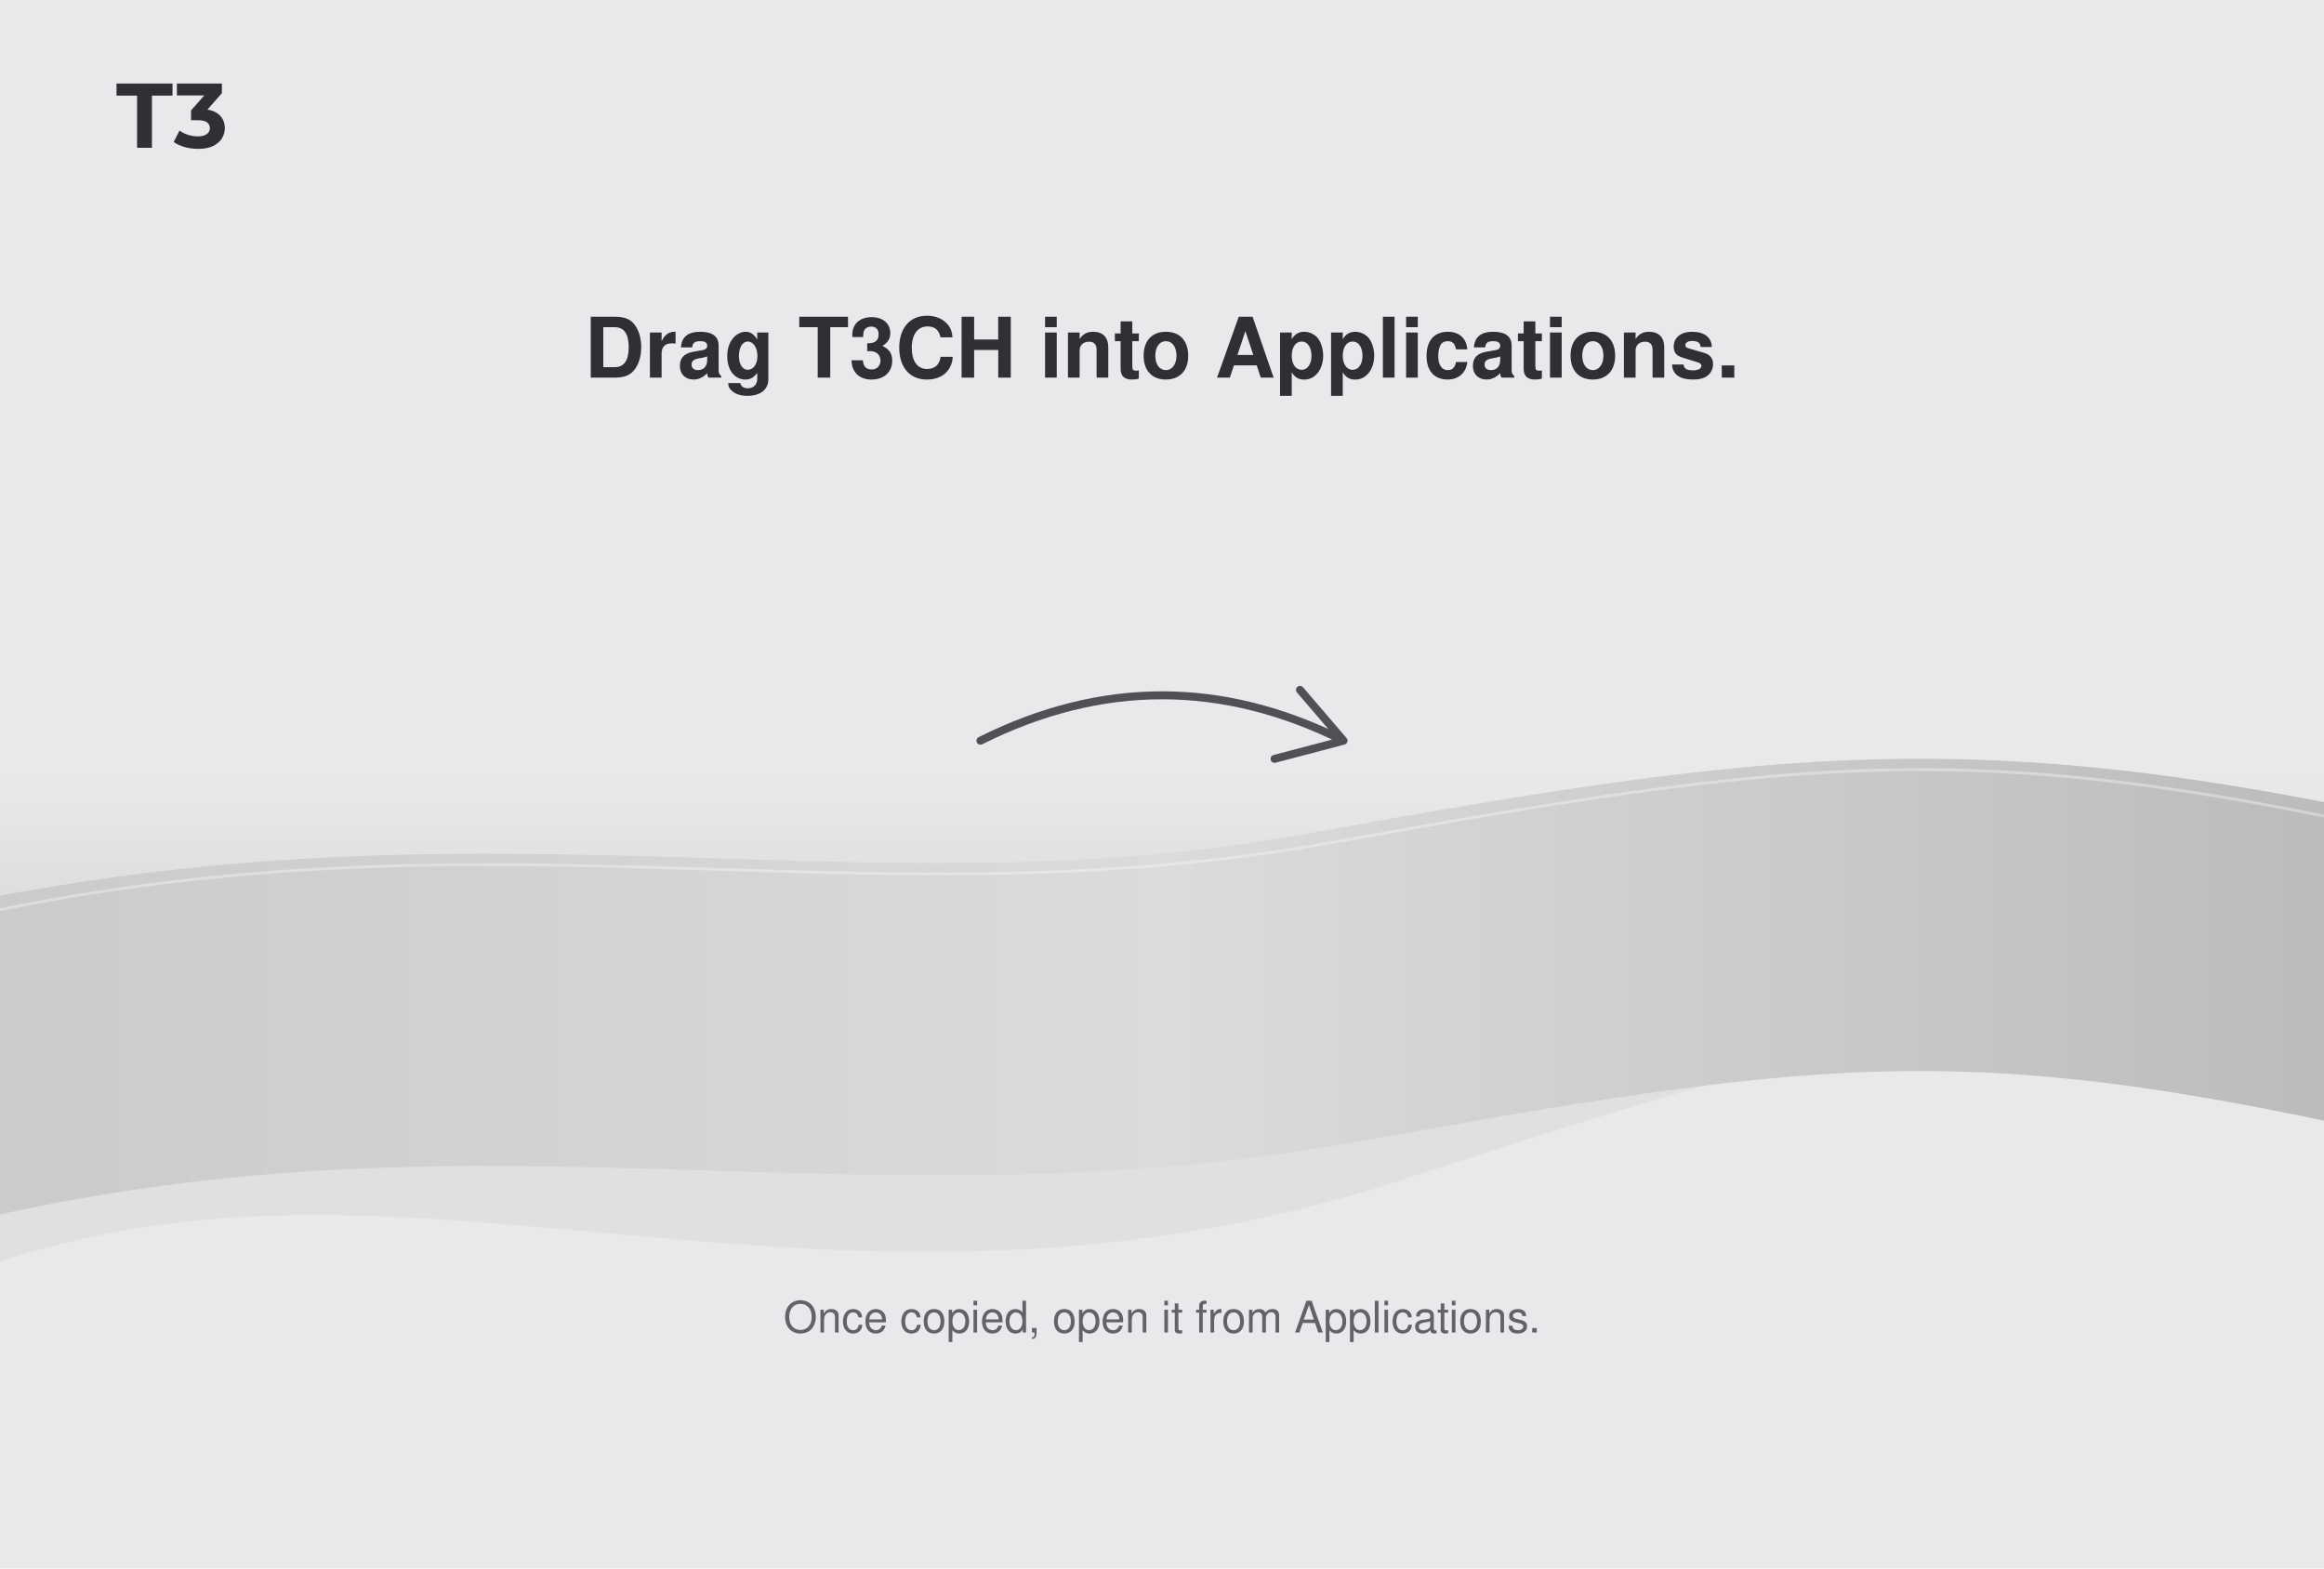
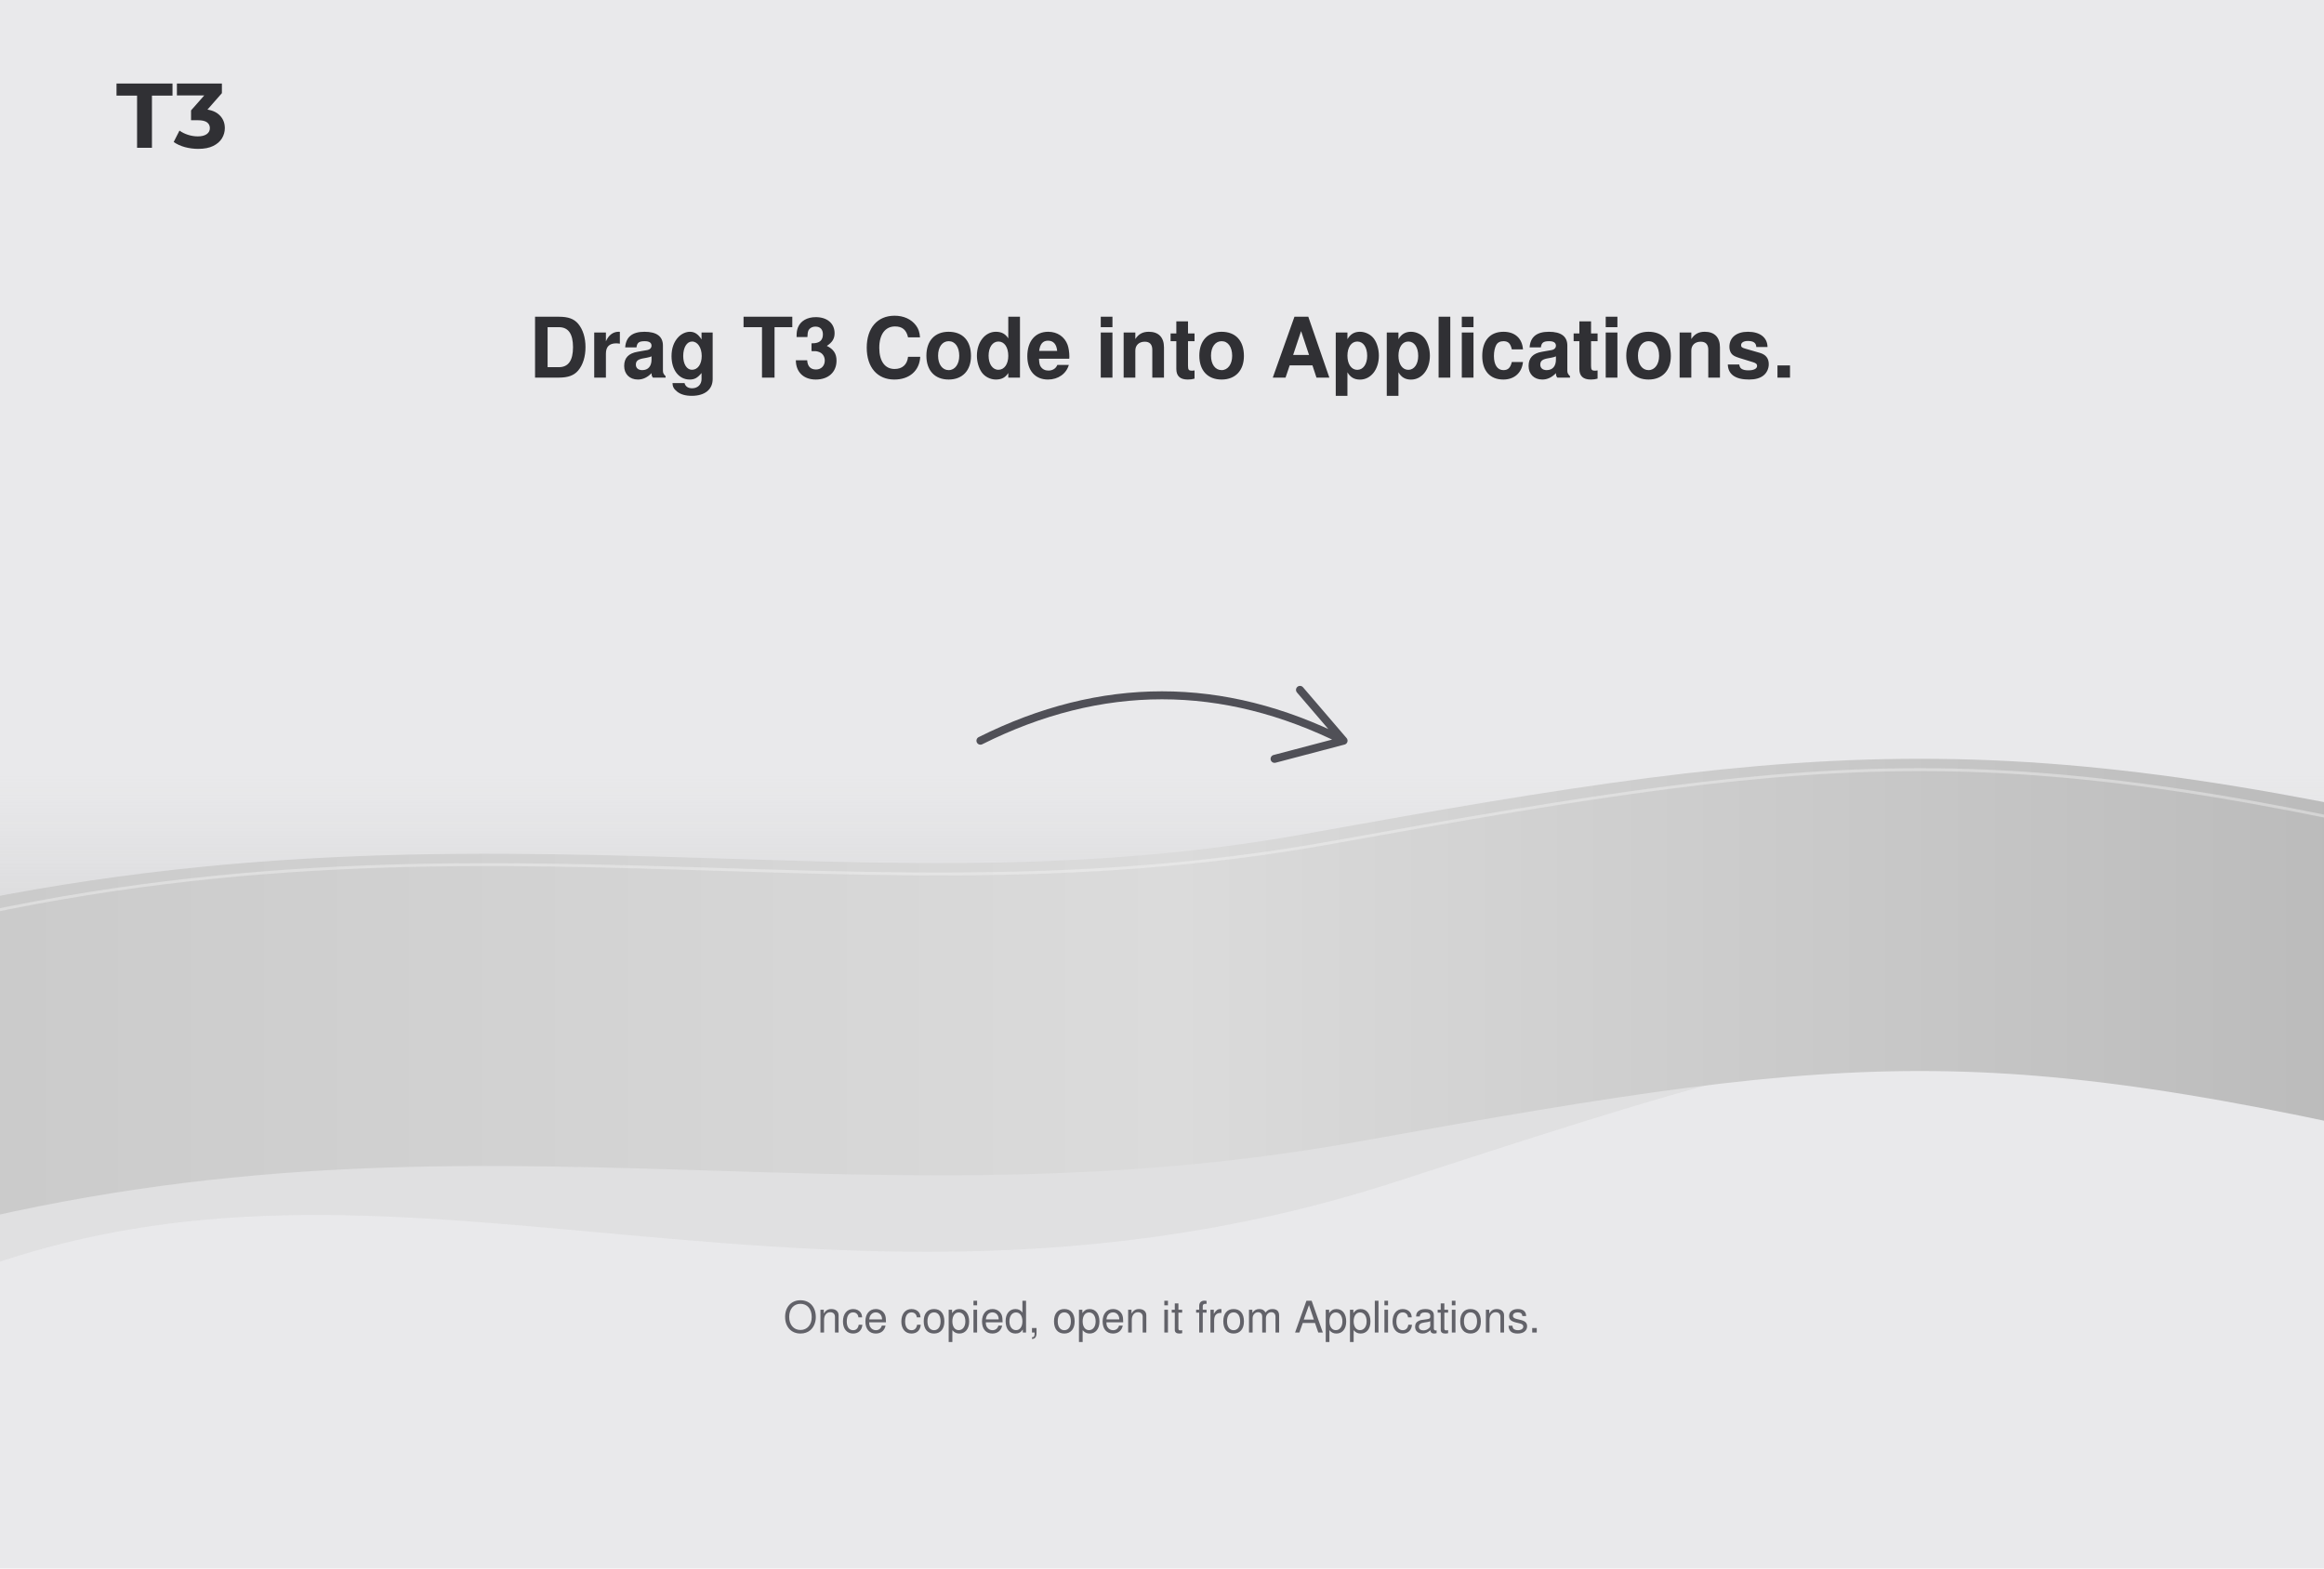
<svg xmlns="http://www.w3.org/2000/svg" width="1280" height="864" viewBox="0 0 640 432">
  <defs>
    <linearGradient id="veil" x1="0" y1="0" x2="0" y2="1">
      <stop stop-color="#B7B7B7" stop-opacity="0" />
      <stop offset=".55" stop-color="#A5A5A5" stop-opacity=".24" />
      <stop offset="1" stop-color="#D1D1D1" stop-opacity=".4" />
    </linearGradient>
    <linearGradient id="silk" x1="0" y1="0" x2="1" y2="0">
      <stop stop-color="#C8C8C8" />
      <stop offset=".5" stop-color="#DBDBDB" />
      <stop offset="1" stop-color="#B5B5B5" />
    </linearGradient>
  </defs>
  <rect width="640" height="432" fill="#E9E9EB" />
  <path d="M-60 293C95 220 214 304 362 256S559 191 707 257" stroke="url(#veil)" stroke-width="146" fill="none" opacity="1" stroke-linecap="round" stroke-linejoin="round" />
  <path d="M-60 306C113 252 223 298 367 272S553 242 707 280" stroke="url(#silk)" stroke-width="86" fill="none" opacity="1" stroke-linecap="round" stroke-linejoin="round" />
  <path d="M-60 266C113 212 223 258 367 232S553 202 707 240" stroke="#F5F5F5" stroke-width="0.8" fill="none" opacity="0.42" stroke-linecap="round" stroke-linejoin="round" />
  <svg x="32" y="23" width="30" height="18" viewBox="15.531 37 94.394 56.96" fill="#303034">
    <path d="M33.451 93V47.56H15.531V37H64.331V47.56H46.411V93H33.451ZM86.725 93.96C82.832 93.96 78.965 93.453 75.125 92.44C71.285 91.373 68.032 89.88 65.365 87.96L70.405 78.04C72.539 79.587 75.019 80.813 77.845 81.72C80.672 82.627 83.525 83.08 86.405 83.08C89.659 83.08 92.219 82.44 94.085 81.16C95.952 79.88 96.885 78.12 96.885 75.88C96.885 73.747 96.059 72.067 94.405 70.84C92.752 69.613 90.085 69 86.405 69H80.485V60.44L96.085 42.76L97.525 47.4H68.165V37H107.365V45.4L91.845 63.08L85.285 59.32H89.045C95.925 59.32 101.125 60.867 104.645 63.96C108.165 67.053 109.925 71.027 109.925 75.88C109.925 79.027 109.099 81.987 107.445 84.76C105.792 87.48 103.259 89.693 99.845 91.4C96.432 93.107 92.059 93.96 86.725 93.96Z" />
  </svg>
-   <text x="320" y="104" fill="#303034" font-family="Helvetica" font-size="23" font-weight="700" text-anchor="middle">Drag T3CH into Applications.</text>
+   <text x="320" y="104" fill="#303034" font-family="Helvetica" font-size="23" font-weight="700" text-anchor="middle">Drag T3 Code into Applications.</text>
  <path d="M270 204Q320 179 370 204M358 190L370 204L351 209" stroke="#505057" stroke-width="2.2" fill="none" opacity="1" stroke-linecap="round" stroke-linejoin="round" />
  <text x="320" y="367" fill="#626269" font-family="Helvetica" font-size="12" font-weight="400" text-anchor="middle">Once copied, open it from Applications.</text>
</svg>
